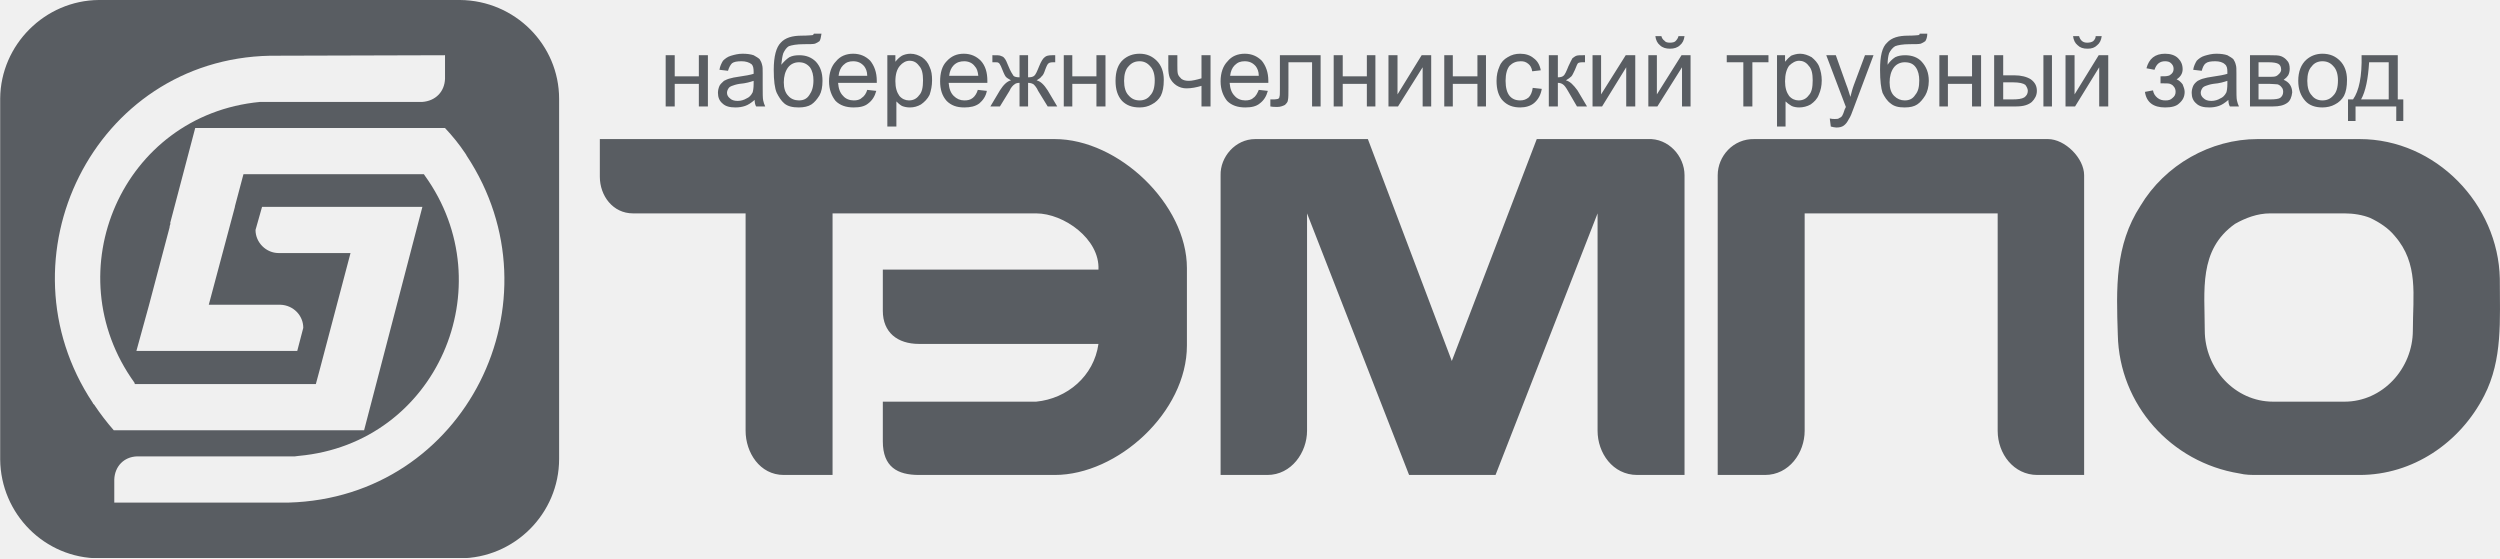
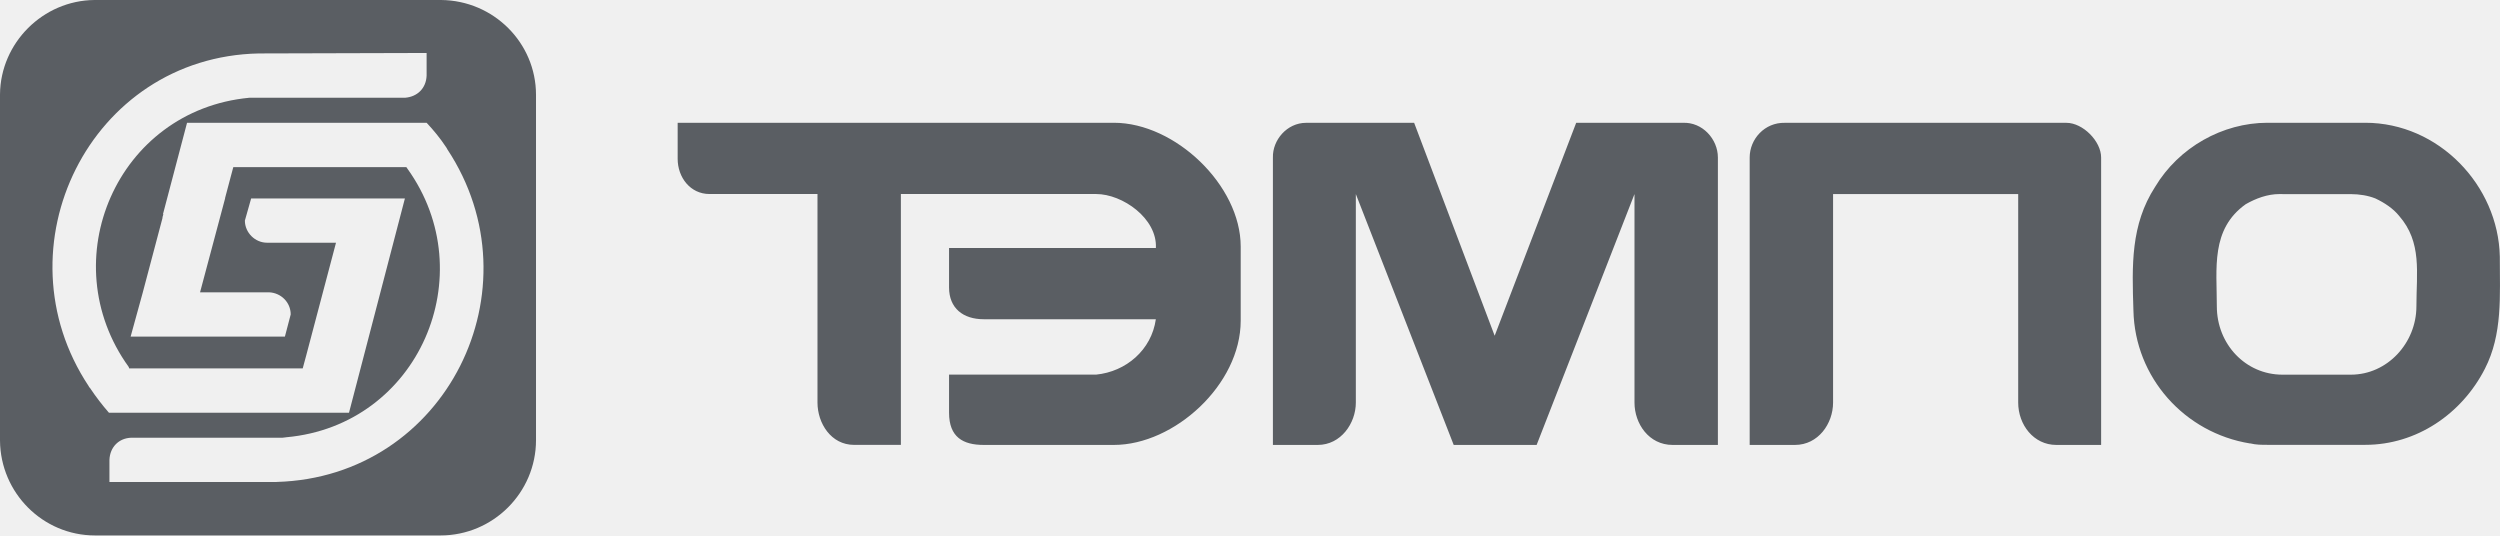
- <svg xmlns="http://www.w3.org/2000/svg" width="806" height="180" viewBox="0 0 806 180" fill="none">
-   <g clip-path="url(#clip0_702_3666)">
-     <mask id="mask0_702_3666" style="mask-type:luminance" maskUnits="userSpaceOnUse" x="0" y="0" width="806" height="180">
-       <path d="M806 0H0V180H806V0Z" fill="white" />
-     </mask>
-     <g mask="url(#mask0_702_3666)">
-       <path d="M732.854 68.795H731.882C727.831 68.795 723.941 70.252 720.538 72.194C708.709 80.611 710.815 93.723 710.815 106.511C710.815 118.813 720.538 129.496 732.854 129.496H755.865C768.181 129.496 777.904 118.813 777.904 106.511C777.904 95.18 779.849 84.982 772.07 76.079C770.126 73.651 767.209 71.709 764.13 70.252C761.699 69.281 758.782 68.795 755.865 68.795H732.854ZM721.997 152.644C699.958 149.083 683.267 130.468 682.78 107.968C682.294 92.752 681.808 79.155 690.073 66.367C698.013 53.093 712.76 44.838 727.831 44.838H760.727C785.359 44.838 805.453 65.881 805.939 89.838C805.939 103.111 806.911 115.899 800.915 127.554C793.137 142.77 777.904 153.129 760.727 153.129H727.831C725.886 153.129 723.941 153.129 721.997 152.644ZM354.141 86.924H284.621V100.198C284.621 107.158 289.321 110.881 296.289 110.881H354.141C352.683 121.241 344.094 128.525 334.047 129.496H284.621V142.284C284.621 150.54 289.321 153.129 296.289 153.129H340.043C360.299 153.129 382.662 132.896 382.662 111.367V86.439C382.662 65.881 360.623 44.838 340.043 44.838H193.387V56.978C193.387 63.129 197.6 68.795 204.082 68.795H240.381V138.885C240.381 145.845 244.919 153.129 252.697 153.129H268.416V68.795H271.819H334.047C342.96 68.795 354.627 77.05 354.141 86.924ZM468.063 116.385L495.45 44.838H531.263C537.907 44.514 543.093 50.342 543.093 56.493V153.129H527.86C519.919 153.129 515.058 146.007 515.058 138.885V68.795L482.161 153.129H454.289L421.392 68.795V138.885C421.392 145.845 416.369 153.129 408.59 153.129H393.52V56.493C393.358 50.665 398.219 44.838 404.701 44.838H441L468.063 116.385ZM660.255 44.838C665.765 44.838 671.923 50.989 671.923 56.493V153.129H656.852C649.236 153.129 644.05 146.331 644.05 138.885V68.795H581.823V138.885C581.823 146.007 576.799 153.129 569.021 153.129H553.788V56.493C553.788 50.342 558.811 44.676 565.618 44.838H660.255Z" fill="#595D62" />
-       <path d="M31.821 0C14.481 0.162 0.221 14.406 0.059 31.727V148.112C0.221 165.755 14.481 180 31.983 180H148.173C165.837 180 180.259 165.594 180.259 147.95V31.888C180.259 14.406 165.999 0.162 148.335 0H31.821ZM30.362 130.468L30.038 130.144L29.876 129.82C-1.076 83.201 30.2 19.101 87.08 17.968L143.474 17.806V25.414C143.312 29.622 140.395 32.536 136.181 32.86C119.328 32.86 102.313 32.86 85.297 32.86H83.839C39.437 37.068 17.56 87.572 43.326 123.345L43.488 123.831H101.827L102.961 119.622L113.008 81.583H89.835C85.784 81.583 82.38 78.183 82.38 74.137L84.487 66.691H116.897H136.181L117.383 138.723H36.682C34.413 136.133 32.307 133.381 30.362 130.468ZM93.076 162.032H36.844V154.586C37.006 150.378 39.923 147.302 44.136 147.14C60.99 147.14 78.005 147.14 95.02 147.14L96.317 146.978C140.881 142.932 162.596 92.266 136.992 56.655L136.667 56.169H78.491L77.843 58.597L75.736 66.529V66.691L67.31 98.255H90.483C94.534 98.417 97.775 101.655 97.775 105.701L95.831 113.147H63.42H63.096H43.974L48.026 98.417L54.67 73.327C54.67 72.842 54.832 72.518 54.994 72.032H54.832L62.934 41.277H143.474C145.904 43.867 148.011 46.457 149.956 49.371L150.28 49.856L150.442 50.18C181.394 96.96 150.118 160.414 93.076 162.032Z" fill="#595D62" />
-       <path d="M763.804 20.072C763.48 25.414 762.669 29.46 761.211 32.05H770.124V20.072H763.804ZM761.373 17.806H773.041V32.05H774.823V39.011H772.554V34.316H759.428V39.011H756.998V32.05H758.618C760.563 29.298 761.535 24.604 761.373 17.806ZM743.871 26.061C743.871 28.165 744.358 29.784 745.33 30.755C746.14 31.888 747.437 32.374 748.733 32.374C750.191 32.374 751.326 31.888 752.298 30.755C753.27 29.784 753.757 28.165 753.757 25.899C753.757 23.957 753.27 22.338 752.298 21.367C751.326 20.234 750.191 19.748 748.733 19.748C747.437 19.748 746.14 20.234 745.33 21.367C744.358 22.338 743.871 23.957 743.871 26.061ZM740.955 26.061C740.955 22.986 741.927 20.719 743.547 19.262C745.006 17.968 746.788 17.32 748.733 17.32C751.164 17.32 752.946 18.129 754.405 19.586C755.863 21.043 756.674 23.147 756.674 25.737C756.674 28.003 756.349 29.622 755.701 30.917C755.053 32.05 754.081 33.021 752.784 33.669C751.65 34.316 750.191 34.64 748.733 34.64C746.464 34.64 744.52 33.993 743.223 32.536C741.765 30.917 740.955 28.813 740.955 26.061ZM728.153 32.05H731.88C733.5 32.05 734.635 31.888 735.121 31.565C735.769 31.079 736.093 30.432 736.093 29.622C736.093 28.975 735.931 28.489 735.607 28.165C735.283 27.68 734.797 27.356 734.31 27.194C733.662 27.194 732.852 27.032 731.556 27.032H728.153V32.05ZM728.153 24.766H731.232C732.366 24.766 733.176 24.766 733.662 24.604C734.148 24.442 734.473 24.119 734.797 23.795C735.121 23.471 735.445 22.986 735.445 22.5C735.445 21.529 735.121 20.881 734.473 20.557C733.824 20.234 732.852 20.072 731.232 20.072H728.153V24.766ZM725.398 17.806H731.88C733.5 17.806 734.635 17.806 735.445 18.129C736.255 18.453 736.903 18.939 737.389 19.586C738.038 20.234 738.2 21.205 738.2 22.176C738.2 22.986 738.038 23.633 737.714 24.28C737.389 24.766 736.903 25.252 736.255 25.737C737.065 26.061 737.714 26.547 738.2 27.194C738.686 27.842 739.01 28.813 739.01 29.784C738.848 31.241 738.362 32.536 737.389 33.183C736.255 33.993 734.797 34.316 732.852 34.316H725.398V17.806ZM718.105 26.061C717.133 26.385 715.675 26.87 713.568 27.032C712.434 27.194 711.623 27.518 711.137 27.68C710.651 27.842 710.165 28.165 710.003 28.489C709.679 28.975 709.517 29.46 709.517 29.946C709.517 30.593 709.841 31.241 710.489 31.727C710.975 32.212 711.785 32.536 712.92 32.536C714.054 32.536 715.026 32.212 715.837 31.727C716.647 31.403 717.295 30.755 717.781 29.784C717.943 29.298 718.105 28.327 718.105 27.032V26.061ZM718.429 32.212C717.295 33.183 716.323 33.831 715.351 34.155C714.378 34.478 713.406 34.64 712.272 34.64C710.489 34.64 709.031 34.316 708.058 33.345C707.086 32.536 706.6 31.403 706.6 29.946C706.6 29.137 706.762 28.489 707.086 27.68C707.41 27.032 707.896 26.547 708.544 26.061C709.193 25.737 709.841 25.414 710.651 25.252C711.137 25.09 711.947 24.928 713.082 24.766C715.351 24.442 717.133 24.119 718.105 23.795C718.105 23.471 718.105 23.147 718.105 23.147C718.105 22.014 717.943 21.205 717.295 20.719C716.647 20.072 715.513 19.748 714.216 19.748C712.758 19.748 711.785 19.91 711.137 20.396C710.489 20.881 710.165 21.691 709.841 22.824L707.086 22.5C707.248 21.367 707.734 20.396 708.22 19.586C708.868 18.939 709.679 18.291 710.813 17.968C711.947 17.644 713.082 17.32 714.54 17.32C715.999 17.32 717.133 17.482 718.105 17.806C718.916 18.291 719.564 18.615 720.05 19.101C720.374 19.586 720.698 20.234 720.86 21.043C721.022 21.529 721.022 22.338 721.022 23.633V27.356C721.022 29.946 721.022 31.727 721.184 32.374C721.346 33.021 721.508 33.669 721.833 34.316H718.916C718.592 33.831 718.429 33.021 718.429 32.212ZM696.553 26.87V24.604C697.687 24.604 698.497 24.604 698.983 24.442C699.307 24.442 699.794 24.119 700.118 23.795C700.604 23.309 700.766 22.824 700.766 22.176C700.766 21.367 700.442 20.881 699.956 20.396C699.47 19.91 698.821 19.748 698.011 19.748C696.391 19.748 695.256 20.557 694.608 22.5L692.015 22.014C692.825 18.939 694.77 17.32 698.011 17.32C699.794 17.32 701.252 17.806 702.224 18.777C703.197 19.748 703.683 20.881 703.683 22.338C703.683 23.633 703.035 24.766 701.738 25.575C702.549 25.899 703.197 26.547 703.683 27.194C704.007 28.003 704.331 28.813 704.331 29.622C704.331 31.241 703.683 32.374 702.549 33.345C701.576 34.316 699.956 34.64 698.011 34.64C694.284 34.64 692.015 33.021 691.529 29.622L694.122 29.137C694.284 30.108 694.77 30.917 695.58 31.565C696.391 32.212 697.201 32.374 698.173 32.374C699.145 32.374 699.794 32.212 700.442 31.565C701.09 31.079 701.414 30.432 701.414 29.622C701.414 28.975 701.252 28.327 700.766 27.842C700.442 27.356 699.956 27.194 699.632 27.032C699.145 26.87 698.335 26.87 697.201 26.87C697.039 26.87 696.877 26.87 696.553 26.87ZM675.648 11.655H677.593C677.431 12.95 676.944 13.921 676.134 14.568C675.324 15.378 674.352 15.701 673.055 15.701C671.597 15.701 670.624 15.378 669.814 14.568C669.004 13.921 668.518 12.95 668.356 11.655H670.3C670.462 12.302 670.787 12.788 671.111 13.111C671.597 13.597 672.245 13.759 672.893 13.759C673.703 13.759 674.352 13.597 674.838 13.273C675.324 12.788 675.648 12.302 675.648 11.655ZM665.925 17.806H668.842V30.432L676.62 17.806H679.699V34.316H676.782V21.691L669.004 34.316H665.925V17.806ZM645.831 32.05H648.748C650.53 32.05 651.827 31.888 652.637 31.403C653.285 30.917 653.771 30.27 653.771 29.298C653.771 28.651 653.447 28.003 652.961 27.356C652.313 26.87 651.016 26.547 649.072 26.547H645.831V32.05ZM642.914 17.806H645.831V24.28H649.396C651.665 24.28 653.447 24.766 654.743 25.575C656.04 26.547 656.688 27.68 656.688 29.298C656.688 30.755 656.04 31.888 655.068 32.86C653.933 33.831 652.313 34.316 650.044 34.316H642.914V17.806ZM658.795 17.806H661.55V34.316H658.795V17.806ZM625.25 17.806H628.005V24.604H635.784V17.806H638.7V34.316H635.784V27.032H628.005V34.316H625.25V17.806ZM618.768 25.899C618.768 24.28 618.444 22.824 617.634 21.691C616.824 20.557 615.689 20.072 614.069 20.072C612.61 20.072 611.314 20.719 610.504 21.852C609.693 22.986 609.207 24.604 609.207 26.547C609.207 28.489 609.693 29.946 610.666 30.917C611.638 31.888 612.772 32.374 614.069 32.374C615.527 32.374 616.662 31.888 617.472 30.593C618.444 29.46 618.768 28.003 618.768 25.899ZM618.93 10.845H621.361C621.361 11.978 621.037 12.788 620.713 13.273C620.227 13.597 619.741 13.921 619.254 14.083C618.606 14.244 617.472 14.244 615.689 14.244C613.421 14.244 611.8 14.568 610.99 14.892C610.179 15.378 609.531 16.187 609.045 17.158C608.721 18.129 608.559 19.424 608.559 20.881C609.207 19.91 610.017 19.101 610.99 18.453C611.962 17.968 613.096 17.806 614.231 17.806C616.337 17.806 618.282 18.453 619.578 19.91C621.037 21.529 621.847 23.471 621.847 26.061C621.847 28.003 621.361 29.622 620.713 30.755C619.903 32.05 619.092 33.021 618.12 33.669C617.148 34.316 615.851 34.64 614.069 34.64C612.124 34.64 610.666 34.316 609.531 33.345C608.397 32.536 607.587 31.241 606.938 29.946C606.452 28.489 606.128 26.061 606.128 22.5C606.128 18.129 606.776 15.216 608.397 13.759C609.855 12.14 612.124 11.493 615.203 11.493C617.148 11.493 618.12 11.331 618.444 11.331C618.606 11.331 618.93 11.169 618.93 10.845ZM590.247 40.791L589.923 38.201C590.571 38.363 591.057 38.363 591.544 38.363C592.192 38.363 592.678 38.363 593.002 38.039C593.488 37.878 593.812 37.554 593.974 37.23C594.136 36.906 594.461 36.259 594.785 35.126C594.947 34.964 594.947 34.802 595.109 34.478L588.789 17.806H591.868L595.271 27.356C595.757 28.489 596.081 29.784 596.567 31.241C596.891 29.946 597.215 28.651 597.702 27.356L601.267 17.806H604.022L597.702 34.64C597.053 36.421 596.567 37.716 596.081 38.363C595.595 39.334 595.109 39.982 594.461 40.468C593.812 40.953 593.002 41.115 592.03 41.115C591.544 41.115 590.895 40.953 590.247 40.791ZM575.501 26.223C575.501 28.327 575.987 29.784 576.797 30.917C577.607 31.888 578.742 32.374 579.876 32.374C581.172 32.374 582.307 31.888 583.117 30.755C584.089 29.784 584.413 28.165 584.413 25.899C584.413 23.795 584.089 22.176 583.117 21.205C582.307 20.072 581.172 19.586 580.038 19.586C578.904 19.586 577.769 20.234 576.797 21.205C575.987 22.338 575.501 23.957 575.501 26.223ZM572.908 40.791V17.806H575.501V19.91C576.149 19.101 576.797 18.453 577.445 17.968C578.255 17.644 579.228 17.32 580.362 17.32C581.659 17.32 582.955 17.806 584.089 18.453C585.062 19.262 586.034 20.234 586.52 21.529C587.006 22.824 587.33 24.28 587.33 25.899C587.33 27.68 587.006 29.137 586.358 30.593C585.872 31.888 584.9 32.86 583.765 33.669C582.631 34.316 581.334 34.64 580.038 34.64C579.228 34.64 578.255 34.478 577.607 34.155C576.797 33.669 576.149 33.183 575.663 32.698V40.791H572.908ZM556.703 17.806H570.153V20.072H564.967V34.316H562.05V20.072H556.703V17.806ZM541.146 11.655H543.09C542.928 12.95 542.442 13.921 541.632 14.568C540.822 15.378 539.687 15.701 538.391 15.701C537.095 15.701 535.96 15.378 535.15 14.568C534.34 13.921 533.854 12.95 533.691 11.655H535.636C535.798 12.302 536.122 12.788 536.608 13.111C536.932 13.597 537.581 13.759 538.391 13.759C539.201 13.759 539.849 13.597 540.174 13.273C540.66 12.788 540.984 12.302 541.146 11.655ZM531.423 17.806H534.178V30.432L542.118 17.806H545.035V34.316H542.28V21.691L534.34 34.316H531.423V17.806ZM513.435 17.806H516.19V30.432L524.13 17.806H527.209V34.316H524.293V21.691L516.514 34.316H513.435V17.806ZM499.337 17.806H502.254V24.928C503.064 24.928 503.712 24.766 504.036 24.442C504.522 24.119 505.008 22.986 505.657 21.367C506.305 20.072 506.629 19.262 506.953 18.777C507.439 18.453 507.763 18.129 508.249 17.968C508.736 17.806 509.384 17.806 510.356 17.806H511.004V20.072H510.194C509.384 20.072 508.898 20.234 508.736 20.396C508.574 20.557 508.249 21.205 507.763 22.5C507.277 23.471 506.953 24.28 506.629 24.604C506.143 25.09 505.657 25.414 504.846 25.899C506.143 26.223 507.277 27.356 508.574 29.137L511.653 34.316H508.412L505.495 29.298C504.846 28.165 504.36 27.518 503.874 27.194C503.388 26.87 502.902 26.709 502.254 26.709V34.316H499.337V17.806ZM494.151 28.327L497.068 28.651C496.744 30.593 495.934 32.05 494.637 33.183C493.503 34.155 491.882 34.64 490.1 34.64C487.831 34.64 486.049 33.993 484.59 32.536C483.132 31.079 482.483 28.813 482.483 26.061C482.483 24.28 482.808 22.824 483.456 21.367C483.942 20.072 484.914 19.101 486.049 18.453C487.345 17.644 488.641 17.32 490.1 17.32C491.882 17.32 493.341 17.806 494.475 18.777C495.61 19.586 496.42 20.881 496.744 22.662L493.989 22.986C493.827 21.852 493.341 21.043 492.693 20.557C491.882 19.91 491.234 19.748 490.262 19.748C488.803 19.748 487.669 20.234 486.697 21.205C485.886 22.176 485.4 23.795 485.4 26.061C485.4 28.327 485.886 29.946 486.697 30.917C487.507 31.888 488.641 32.374 490.1 32.374C491.234 32.374 492.044 32.05 492.855 31.403C493.503 30.755 493.989 29.622 494.151 28.327ZM465.63 17.806H468.385V24.604H476.325V17.806H479.08V34.316H476.325V27.032H468.385V34.316H465.63V17.806ZM447.642 17.806H450.559V30.432L458.338 17.806H461.417V34.316H458.662V21.691L450.721 34.316H447.642V17.806ZM429.979 17.806H432.896V24.604H440.674V17.806H443.429V34.316H440.674V27.032H432.896V34.316H429.979V17.806ZM412.639 17.806H425.766V34.316H423.011V20.072H415.394V28.327C415.394 30.27 415.394 31.565 415.232 32.212C415.232 32.86 414.746 33.345 414.26 33.831C413.612 34.155 412.802 34.478 411.829 34.478C411.181 34.478 410.371 34.478 409.56 34.316V32.05H410.857C411.343 32.05 411.829 31.888 411.991 31.888C412.315 31.727 412.477 31.565 412.477 31.241C412.639 30.917 412.639 30.108 412.639 28.651V17.806ZM396.596 24.442H405.833C405.833 22.986 405.347 22.014 404.861 21.367C403.889 20.234 402.754 19.748 401.296 19.748C399.999 19.748 399.027 20.072 398.055 21.043C397.245 21.852 396.758 22.986 396.596 24.442ZM405.833 28.975L408.75 29.298C408.264 31.079 407.454 32.374 406.157 33.345C405.023 34.316 403.403 34.64 401.458 34.64C399.027 34.64 397.083 33.993 395.624 32.536C394.328 30.917 393.517 28.813 393.517 26.223C393.517 23.471 394.328 21.205 395.786 19.748C397.083 18.129 399.027 17.32 401.296 17.32C403.565 17.32 405.347 18.129 406.806 19.586C408.102 21.205 408.912 23.309 408.912 26.061C408.912 26.223 408.912 26.385 408.912 26.709H396.434C396.596 28.651 397.083 29.946 398.055 30.917C398.865 31.888 400.162 32.374 401.458 32.374C402.43 32.374 403.403 32.212 404.051 31.565C404.861 31.079 405.347 30.108 405.833 28.975ZM376.664 17.806H379.581V20.881C379.581 22.176 379.581 23.147 379.743 23.795C379.905 24.442 380.391 24.928 380.877 25.414C381.526 25.899 382.336 26.061 383.308 26.061C384.281 26.061 385.739 25.737 387.36 25.252V17.806H390.276V34.316H387.36V27.68C385.739 28.165 384.119 28.489 382.498 28.489C381.364 28.489 380.229 28.165 379.257 27.518C378.285 26.87 377.636 26.061 377.15 25.09C376.826 24.28 376.664 23.147 376.664 22.014V17.806ZM362.404 26.061C362.404 28.165 362.89 29.784 363.862 30.755C364.834 31.888 365.969 32.374 367.427 32.374C368.724 32.374 370.02 31.888 370.83 30.755C371.803 29.784 372.289 28.165 372.289 25.899C372.289 23.957 371.803 22.338 370.83 21.367C369.858 20.234 368.724 19.748 367.427 19.748C365.969 19.748 364.834 20.234 363.862 21.367C362.89 22.338 362.404 23.957 362.404 26.061ZM359.649 26.061C359.649 22.986 360.459 20.719 362.08 19.262C363.538 17.968 365.321 17.32 367.427 17.32C369.696 17.32 371.479 18.129 372.937 19.586C374.395 21.043 375.206 23.147 375.206 25.737C375.206 28.003 374.882 29.622 374.233 30.917C373.585 32.05 372.613 33.021 371.316 33.669C370.182 34.316 368.886 34.64 367.427 34.64C364.997 34.64 363.214 33.993 361.755 32.536C360.297 30.917 359.649 28.813 359.649 26.061ZM342.958 17.806H345.712V24.604H353.491V17.806H356.408V34.316H353.491V27.032H345.712V34.316H342.958V17.806ZM331.452 17.806V24.928C332.424 24.928 333.072 24.766 333.397 24.442C333.883 24.119 334.369 22.986 335.017 21.367C335.665 19.748 336.313 18.777 336.8 18.453C337.286 17.968 338.096 17.806 339.23 17.806H340.203V20.072H339.555C338.744 20.072 338.258 20.234 338.096 20.396C337.772 20.557 337.448 21.205 336.962 22.5C336.638 23.471 336.313 24.28 335.827 24.604C335.503 25.09 335.017 25.414 334.207 25.899C335.503 26.223 336.638 27.356 337.772 29.137L340.851 34.316H337.772L334.693 29.298C334.207 28.165 333.559 27.518 333.235 27.194C332.748 26.87 332.1 26.709 331.452 26.709V34.316H328.697V26.709C328.049 26.709 327.401 26.87 327.077 27.194C326.59 27.518 325.942 28.165 325.456 29.298L322.377 34.316H319.298L322.377 29.137C323.511 27.356 324.646 26.223 325.942 25.899C325.132 25.414 324.484 25.09 324.16 24.604C323.836 24.119 323.349 22.986 322.701 21.367C322.377 20.719 322.215 20.396 321.891 20.234C321.729 20.072 321.243 20.072 320.757 20.072C320.595 20.072 320.27 20.072 319.946 20.072V17.806H320.27C321.405 17.806 322.215 17.806 322.539 17.968C323.025 18.129 323.511 18.291 323.836 18.777C324.16 19.101 324.646 20.072 325.132 21.367C325.78 22.986 326.428 23.957 326.752 24.442C327.077 24.766 327.725 24.928 328.697 24.928V17.806H331.452ZM306.01 24.442H315.409C315.247 22.986 314.923 22.014 314.275 21.367C313.464 20.234 312.168 19.748 310.872 19.748C309.575 19.748 308.441 20.072 307.468 21.043C306.658 21.852 306.172 22.986 306.01 24.442ZM315.247 28.975L318.164 29.298C317.84 31.079 316.867 32.374 315.733 33.345C314.437 34.316 312.816 34.64 310.872 34.64C308.441 34.64 306.658 33.993 305.2 32.536C303.741 30.917 303.093 28.813 303.093 26.223C303.093 23.471 303.741 21.205 305.2 19.748C306.658 18.129 308.441 17.32 310.709 17.32C312.978 17.32 314.761 18.129 316.219 19.586C317.678 21.205 318.326 23.309 318.326 26.061C318.326 26.223 318.326 26.385 318.326 26.709H305.848C306.01 28.651 306.496 29.946 307.468 30.917C308.441 31.888 309.575 32.374 310.872 32.374C312.006 32.374 312.816 32.212 313.626 31.565C314.275 31.079 314.923 30.108 315.247 28.975ZM288.671 26.223C288.671 28.327 289.157 29.784 289.967 30.917C290.777 31.888 291.912 32.374 293.046 32.374C294.342 32.374 295.477 31.888 296.287 30.755C297.259 29.784 297.583 28.165 297.583 25.899C297.583 23.795 297.259 22.176 296.287 21.205C295.477 20.072 294.504 19.586 293.208 19.586C292.074 19.586 290.939 20.234 290.129 21.205C289.157 22.338 288.671 23.957 288.671 26.223ZM286.078 40.791V17.806H288.671V19.91C289.319 19.101 289.967 18.453 290.777 17.968C291.425 17.644 292.398 17.32 293.532 17.32C294.991 17.32 296.125 17.806 297.259 18.453C298.394 19.262 299.204 20.234 299.69 21.529C300.338 22.824 300.5 24.28 300.5 25.899C300.5 27.68 300.176 29.137 299.69 30.593C299.042 31.888 298.069 32.86 296.935 33.669C295.801 34.316 294.666 34.64 293.37 34.64C292.398 34.64 291.587 34.478 290.777 34.155C289.967 33.669 289.481 33.183 288.995 32.698V40.791H286.078ZM270.359 24.442H279.596C279.596 22.986 279.11 22.014 278.623 21.367C277.651 20.234 276.517 19.748 275.058 19.748C273.762 19.748 272.79 20.072 271.817 21.043C271.007 21.852 270.521 22.986 270.359 24.442ZM279.596 28.975L282.513 29.298C282.026 31.079 281.216 32.374 279.92 33.345C278.785 34.316 277.165 34.64 275.22 34.64C272.79 34.64 270.845 33.993 269.386 32.536C268.09 30.917 267.28 28.813 267.28 26.223C267.28 23.471 268.09 21.205 269.549 19.748C270.845 18.129 272.79 17.32 275.058 17.32C277.327 17.32 279.11 18.129 280.568 19.586C281.864 21.205 282.675 23.309 282.675 26.061C282.675 26.223 282.675 26.385 282.675 26.709H270.197C270.359 28.651 270.845 29.946 271.817 30.917C272.627 31.888 273.924 32.374 275.22 32.374C276.193 32.374 277.165 32.212 277.813 31.565C278.623 31.079 279.272 30.108 279.596 28.975ZM262.256 25.899C262.256 24.28 261.932 22.824 261.122 21.691C260.15 20.557 259.015 20.072 257.557 20.072C256.098 20.072 254.802 20.719 253.992 21.852C253.181 22.986 252.695 24.604 252.695 26.547C252.695 28.489 253.181 29.946 254.154 30.917C254.964 31.888 256.26 32.374 257.557 32.374C259.015 32.374 260.15 31.888 260.96 30.593C261.77 29.46 262.256 28.003 262.256 25.899ZM262.418 10.845H264.849C264.687 11.978 264.525 12.788 264.201 13.273C263.715 13.597 263.229 13.921 262.742 14.083C262.094 14.244 260.96 14.244 259.177 14.244C256.747 14.244 255.288 14.568 254.316 14.892C253.505 15.378 253.019 16.187 252.533 17.158C252.209 18.129 252.047 19.424 251.885 20.881C252.695 19.91 253.505 19.101 254.478 18.453C255.45 17.968 256.422 17.806 257.719 17.806C259.825 17.806 261.608 18.453 263.066 19.91C264.525 21.529 265.173 23.471 265.173 26.061C265.173 28.003 264.849 29.622 264.201 30.755C263.391 32.05 262.58 33.021 261.608 33.669C260.636 34.316 259.177 34.64 257.557 34.64C255.612 34.64 253.992 34.316 252.857 33.345C251.885 32.536 251.075 31.241 250.427 29.946C249.778 28.489 249.454 26.061 249.454 22.5C249.454 18.129 250.264 15.216 251.723 13.759C253.181 12.14 255.45 11.493 258.529 11.493C260.474 11.493 261.608 11.331 261.932 11.331C262.094 11.331 262.256 11.169 262.418 10.845ZM242.972 26.061C242 26.385 240.541 26.87 238.435 27.032C237.3 27.194 236.49 27.518 236.004 27.68C235.518 27.842 235.032 28.165 234.87 28.489C234.546 28.975 234.383 29.46 234.383 29.946C234.383 30.593 234.708 31.241 235.356 31.727C235.842 32.212 236.652 32.536 237.787 32.536C238.921 32.536 239.893 32.212 240.703 31.727C241.514 31.403 242.162 30.755 242.648 29.784C242.81 29.298 242.972 28.327 242.972 27.032V26.061ZM243.296 32.212C242.162 33.183 241.19 33.831 240.217 34.155C239.245 34.478 238.273 34.64 237.138 34.64C235.356 34.64 233.897 34.316 232.925 33.345C231.953 32.536 231.467 31.403 231.467 29.946C231.467 29.137 231.629 28.489 231.953 27.68C232.277 27.032 232.925 26.547 233.411 26.061C234.059 25.737 234.708 25.414 235.518 25.252C236.004 25.09 236.814 24.928 237.949 24.766C240.217 24.442 242 24.119 242.972 23.795C242.972 23.471 242.972 23.147 242.972 23.147C242.972 22.014 242.81 21.205 242.324 20.719C241.514 20.072 240.379 19.748 239.083 19.748C237.625 19.748 236.652 19.91 236.004 20.396C235.518 20.881 235.032 21.691 234.708 22.824L231.953 22.5C232.115 21.367 232.601 20.396 233.087 19.586C233.735 18.939 234.546 18.291 235.68 17.968C236.814 17.644 237.949 17.32 239.407 17.32C240.866 17.32 242 17.482 242.972 17.806C243.782 18.291 244.431 18.615 244.917 19.101C245.241 19.586 245.565 20.234 245.727 21.043C245.889 21.529 245.889 22.338 245.889 23.633V27.356C245.889 29.946 245.889 31.727 246.051 32.374C246.213 33.021 246.375 33.669 246.699 34.316H243.782C243.458 33.831 243.296 33.021 243.296 32.212ZM214.613 17.806H217.53V24.604H225.309V17.806H228.226V34.316H225.309V27.032H217.53V34.316H214.613V17.806Z" fill="#595D62" />
-     </g>
-   </g>
+ <svg xmlns="http://www.w3.org/2000/svg" id="Layer_1" data-name="Layer 1" viewBox="0 0 530.87 113.7">
  <defs>
-     <clipPath id="clip0_702_3666">
-       <rect width="806" height="180" fill="white" />
-     </clipPath>
+     <style>
+       .cls-1 {
+         fill: #5a5e63;
+       }
+     </style>
  </defs>
+   <path class="cls-1" d="m484.66,41.21h-.61c-2.56,0-5.02.92-7.17,2.15-7.47,5.32-6.14,13.6-6.14,21.68s6.14,14.52,13.92,14.52h14.54c7.78,0,13.92-6.75,13.92-14.52,0-7.16,1.23-13.6-3.69-19.22-1.23-1.53-3.07-2.76-5.02-3.68-1.54-.61-3.38-.92-5.22-.92h-14.54Zm-6.86,52.96c-13.92-2.25-24.46-14.01-24.77-28.22-.31-9.61-.61-18.2,4.61-26.28,5.02-8.38,14.33-13.6,23.85-13.6h20.78c15.56,0,28.25,13.29,28.56,28.42,0,8.38.61,16.46-3.17,23.82-4.91,9.61-14.54,16.15-25.38,16.15h-20.78c-1.23,0-2.46,0-3.69-.31Zm-232.36-41.51h-43.91v8.38c0,4.4,2.97,6.75,7.37,6.75h36.54c-.92,6.54-6.35,11.14-12.69,11.76h-31.22v8.08c0,5.21,2.97,6.85,7.37,6.85h27.64c12.79,0,26.92-12.78,26.92-26.38v-15.75c0-12.99-13.92-26.28-26.92-26.28h-92.64v7.67c0,3.89,2.66,7.46,6.76,7.46h22.93v44.27c0,4.4,2.87,9,7.78,9h9.93v-53.27h41.46c5.63,0,13,5.21,12.69,11.45Zm71.96,18.61l17.3-45.19h22.62c4.2-.2,7.47,3.48,7.47,7.36v61.04h-9.62c-5.02,0-8.09-4.5-8.09-9v-44.27l-20.78,53.27h-17.61l-20.78-53.27v44.27c0,4.4-3.17,9-8.09,9h-9.52v-61.04c-.1-3.68,2.97-7.36,7.06-7.36h22.93l17.09,45.19Zm121.4-45.19c3.48,0,7.37,3.89,7.37,7.36v61.04h-9.52c-4.81,0-8.09-4.29-8.09-9v-44.27h-39.31v44.27c0,4.5-3.17,9-8.09,9h-9.62v-61.04c0-3.89,3.17-7.46,7.47-7.36h59.78Z" />
+   <path class="cls-1" d="m20.06,0C9.11.1.1,9.1,0,20.04v73.52c.1,11.14,9.11,20.14,20.16,20.14h73.39c11.16,0,20.27-9.1,20.27-20.24V20.14C113.82,9.1,104.82.1,93.66,0H20.06Zm-.92,82.41l-.2-.2-.1-.2C-.72,52.55,19.04,12.07,54.97,11.35l35.62-.1v4.81c-.1,2.66-1.94,4.5-4.61,4.7h-33.06c-28.05,2.66-41.87,34.56-25.59,57.16l.1.31h36.85l.72-2.66,6.35-24.03h-14.64c-2.56,0-4.71-2.15-4.71-4.7l1.33-4.7h32.65l-11.87,45.5H23.13c-1.43-1.64-2.76-3.37-3.99-5.21Zm39.61,19.94H23.24v-4.7c.1-2.66,1.94-4.6,4.61-4.7h32.14l.82-.1c28.15-2.56,41.87-34.56,25.69-57.05l-.21-.31h-36.75l-.41,1.53-1.33,5.01v.1l-5.32,19.94h14.64c2.56.1,4.61,2.15,4.61,4.7l-1.23,4.7H27.74l2.56-9.3,4.2-15.85c0-.31.1-.51.2-.82h-.1l5.12-19.43h50.87c1.53,1.64,2.87,3.27,4.09,5.11l.2.31.1.2c19.55,29.55-.2,69.63-36.24,70.65Z" />
</svg>
